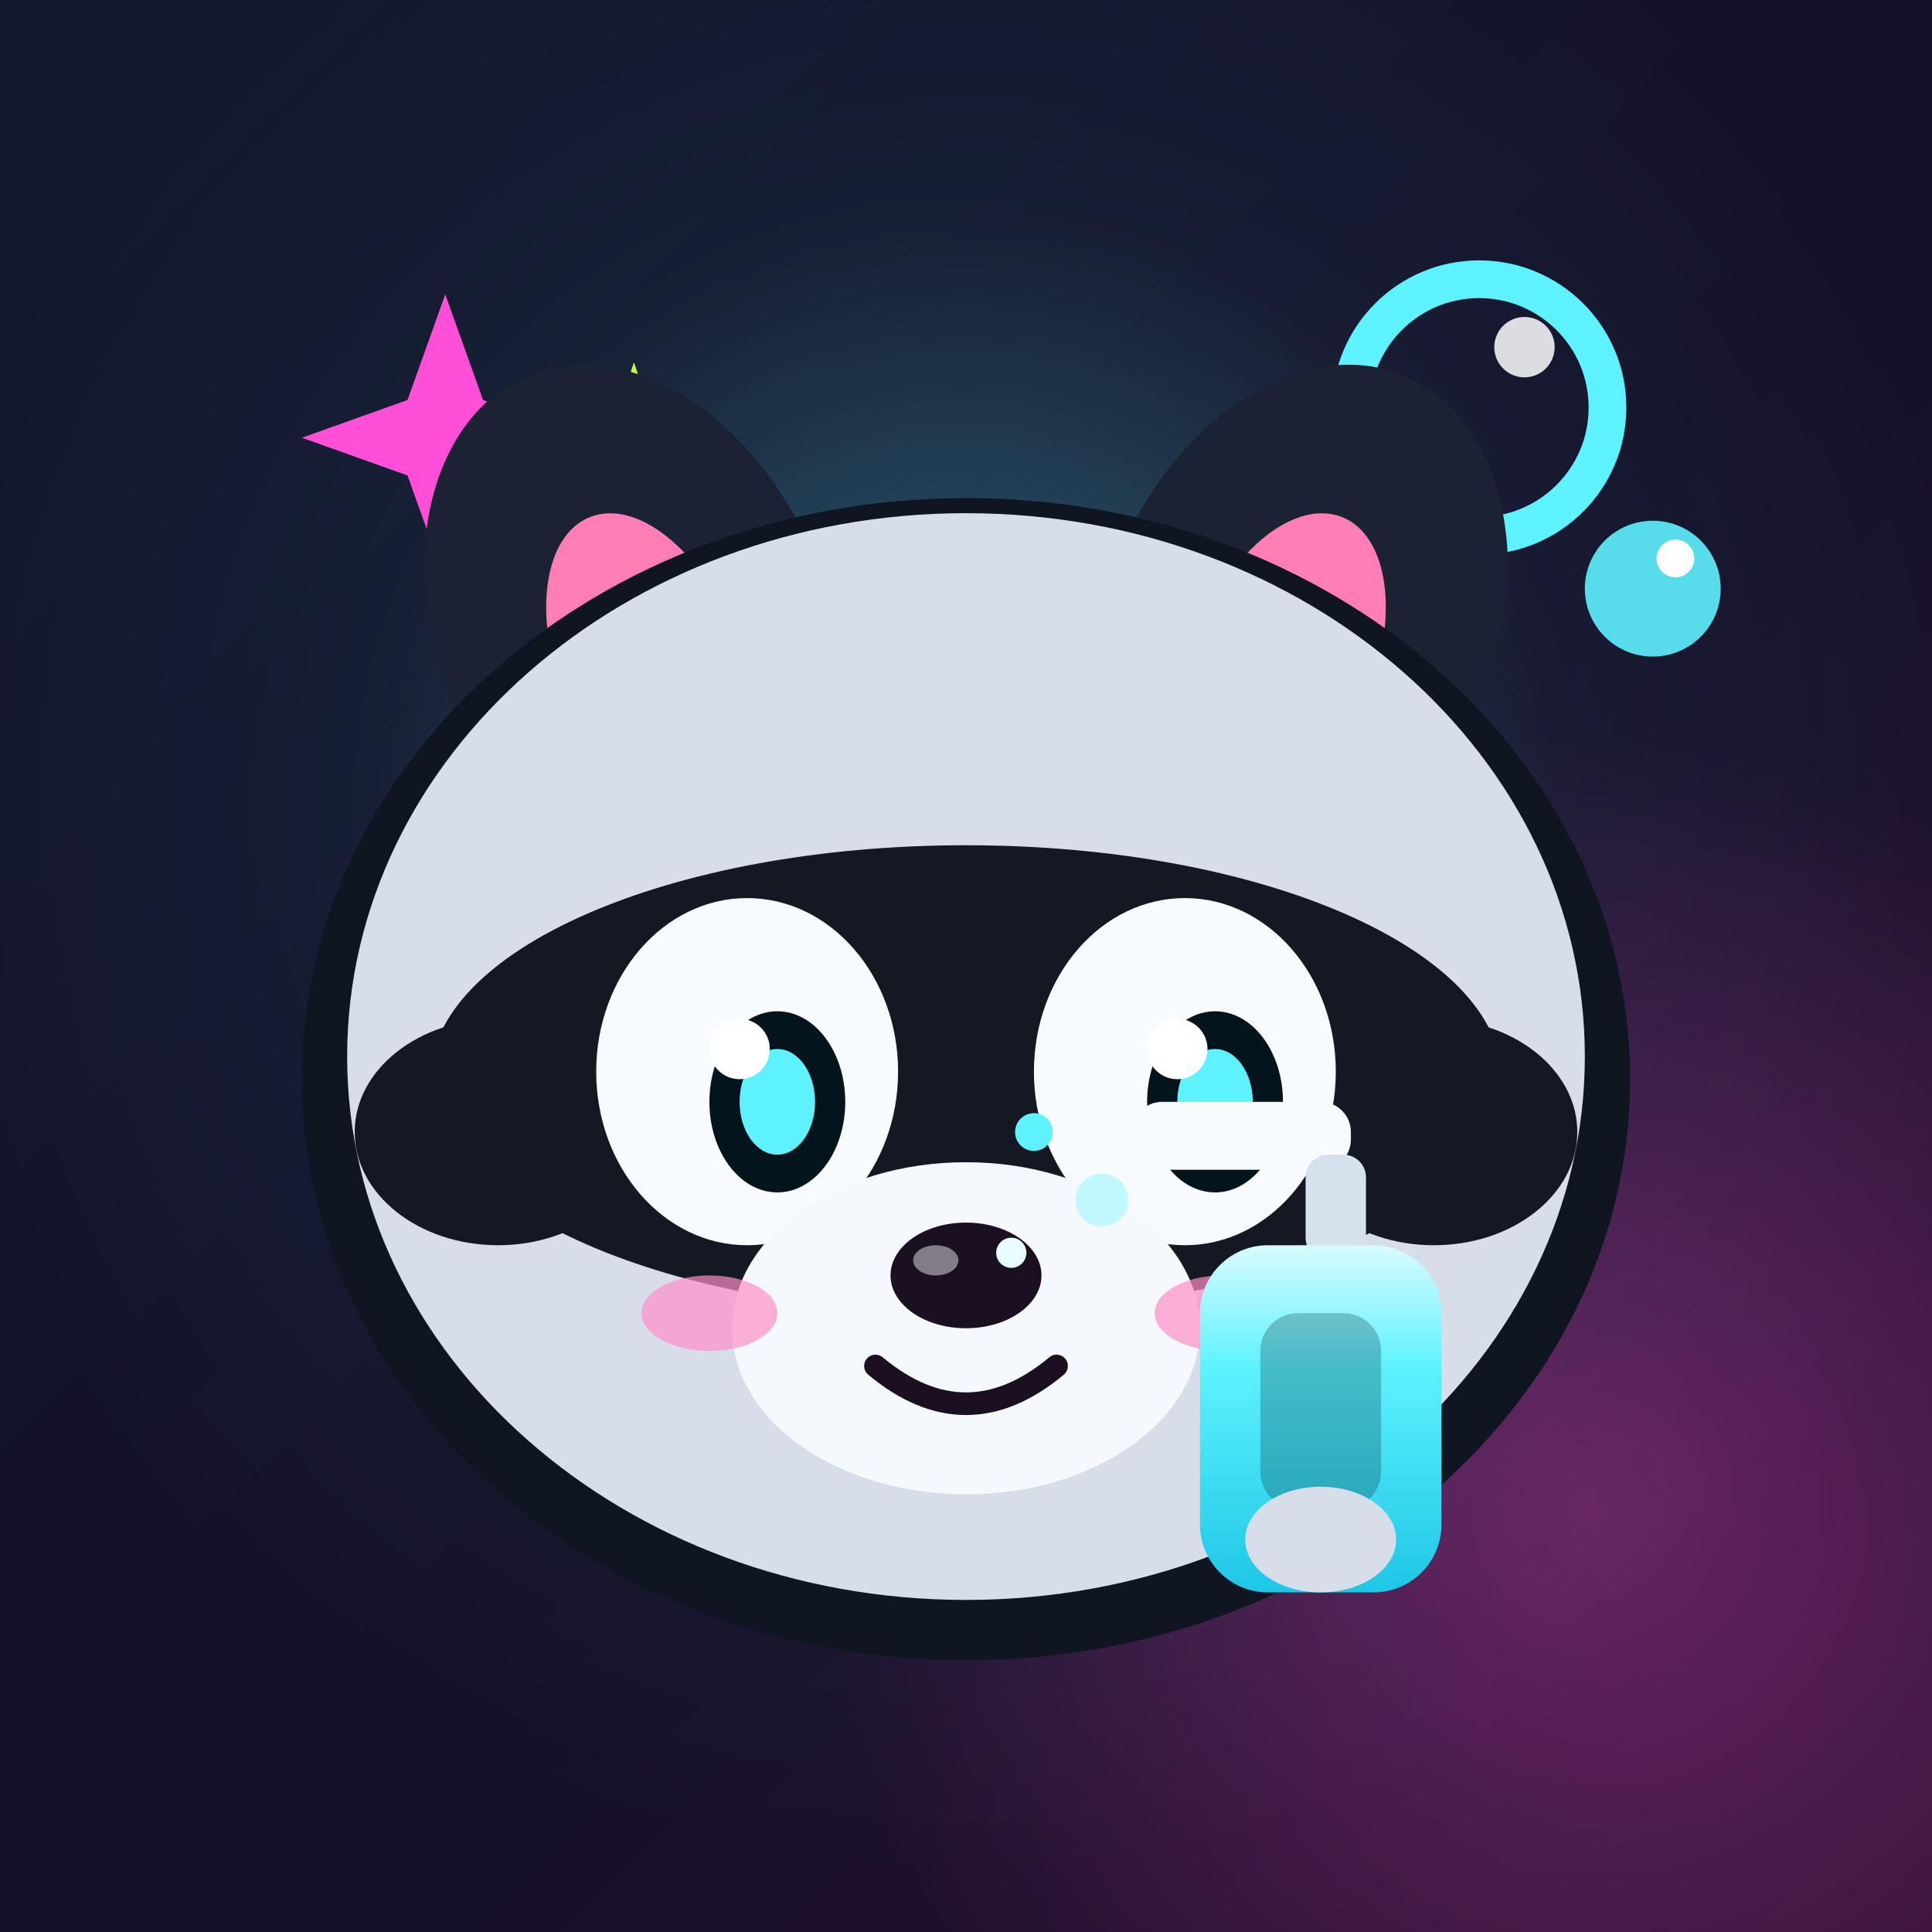
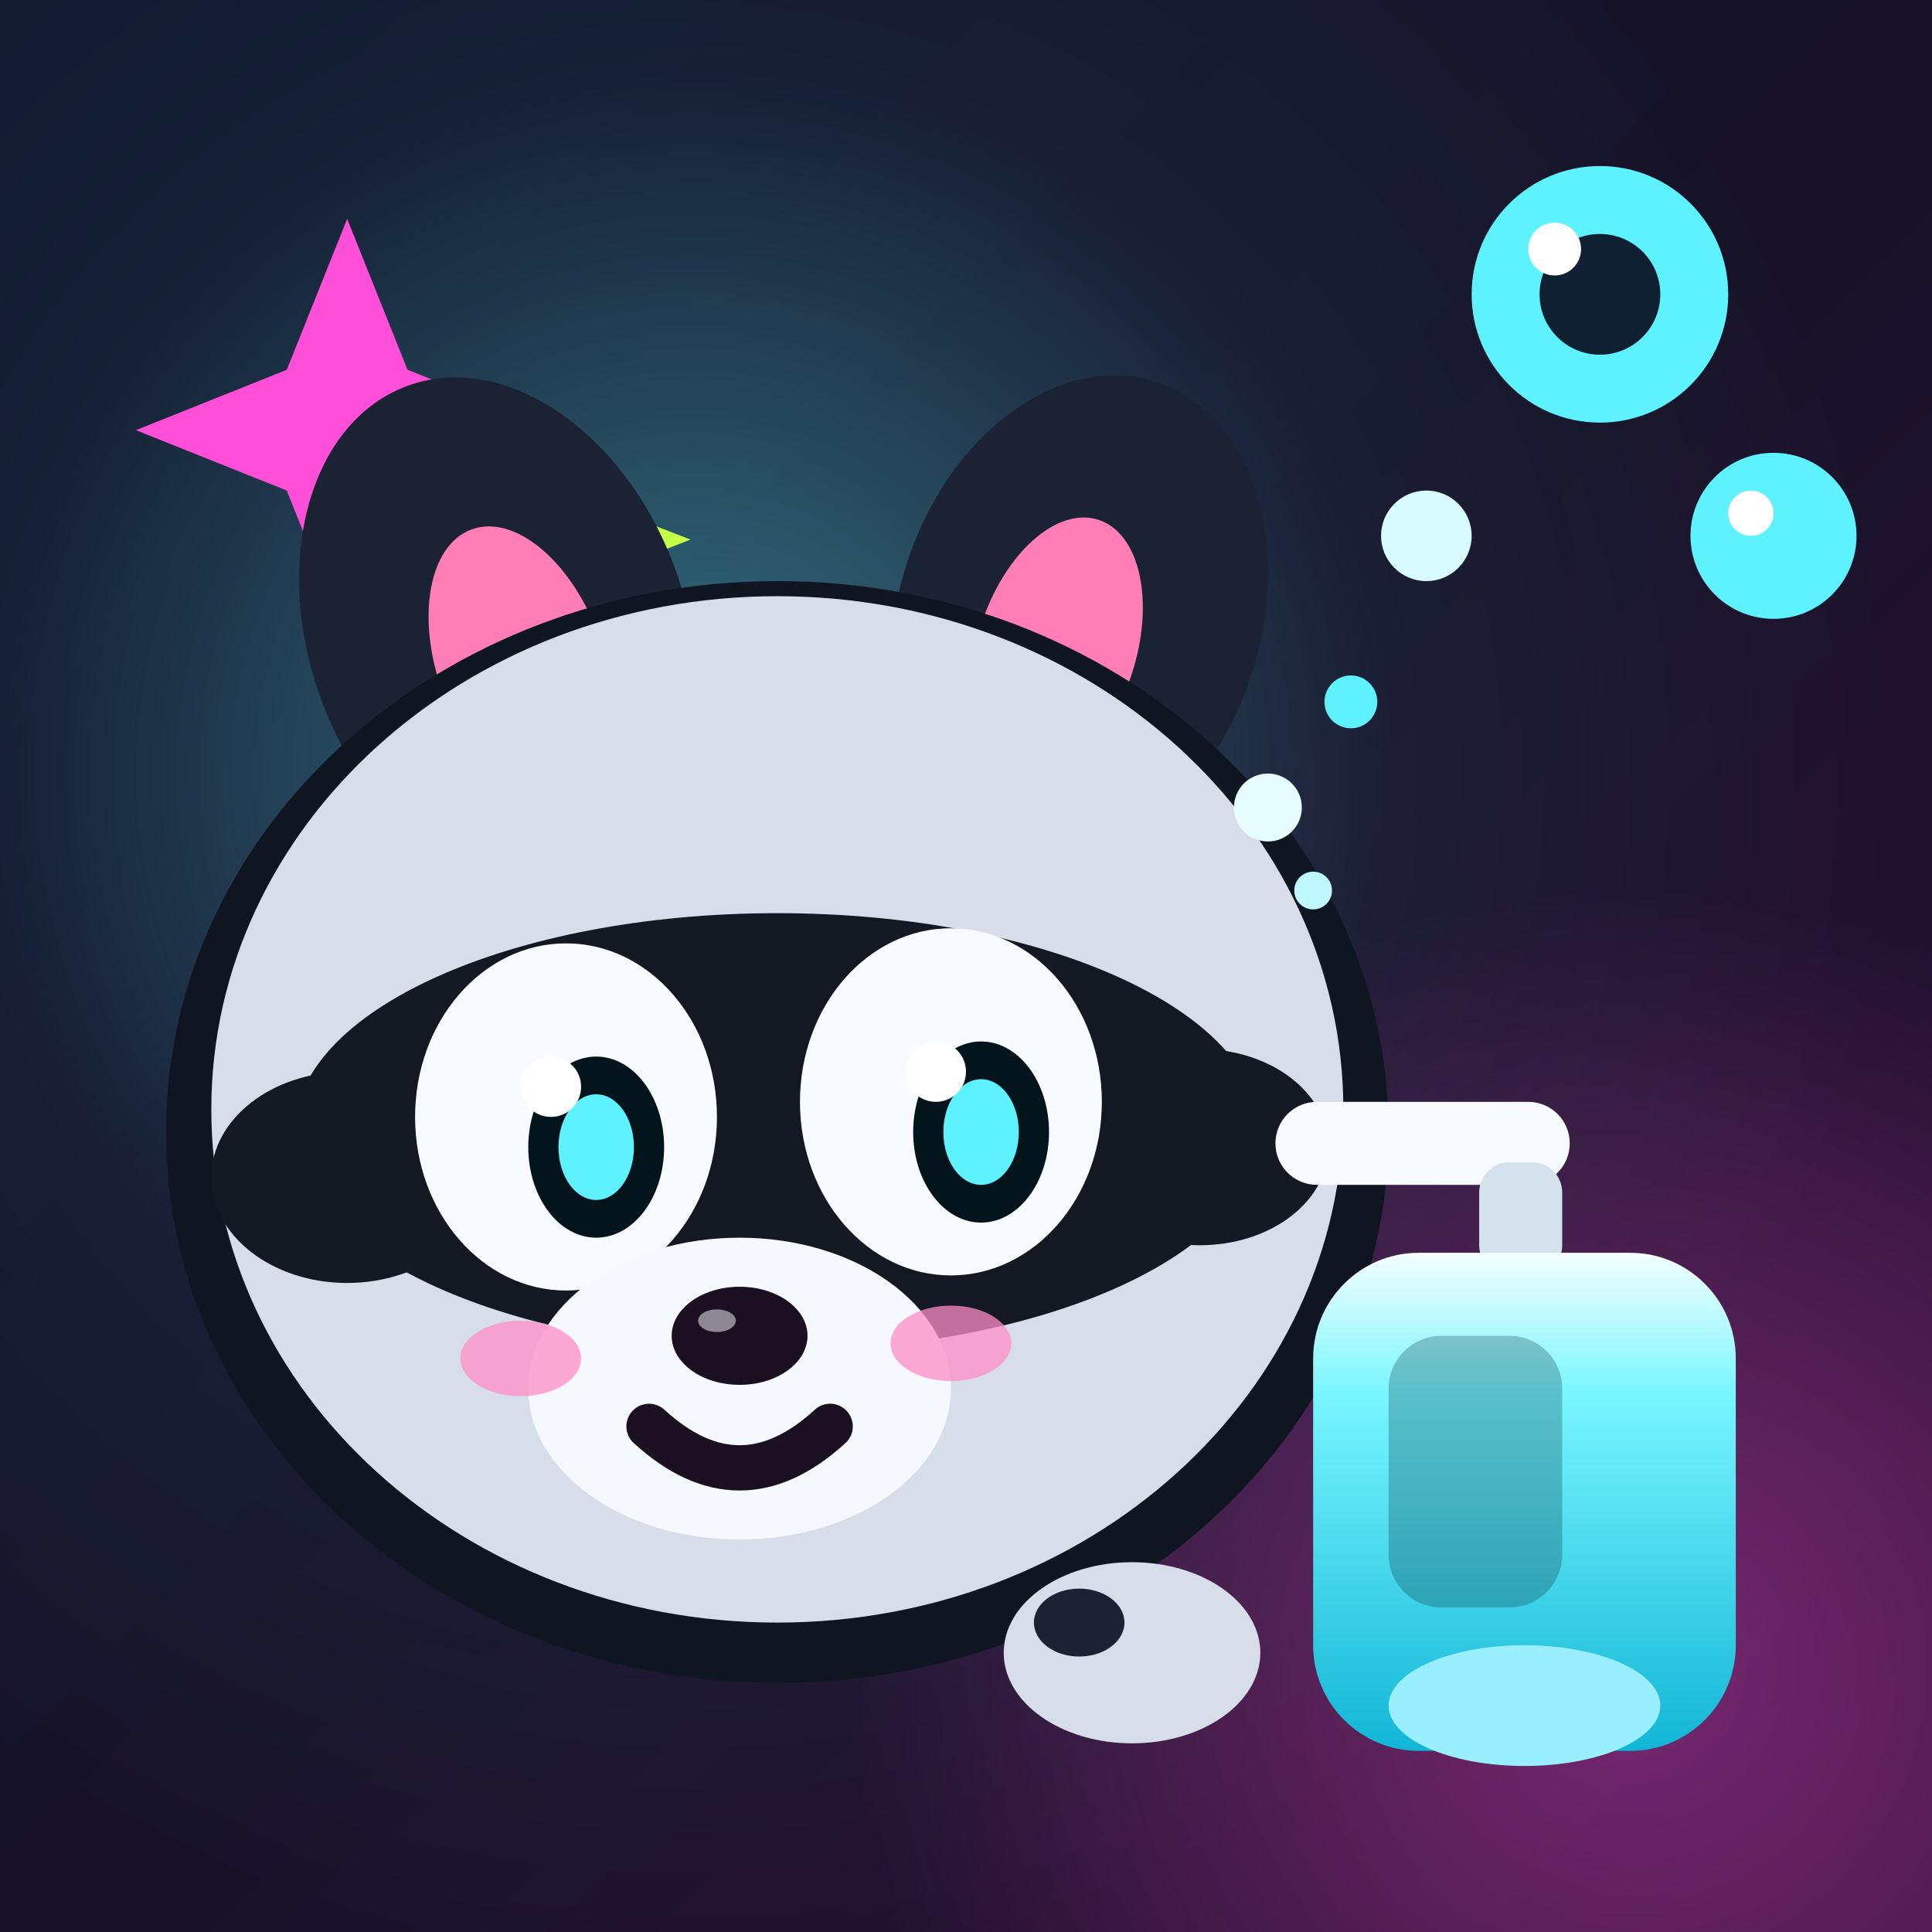
- <svg xmlns="http://www.w3.org/2000/svg" viewBox="0 0 512 512" role="img" aria-label="Mapi, mapache con spray">
+ <svg xmlns="http://www.w3.org/2000/svg" viewBox="0 0 512 512" role="img" aria-label="Mapi, el mapache, limpiando con un spray">
  <defs>
-     <linearGradient id="bg" x1="0" y1="0" x2="1" y2="1">
-       <stop offset="0%" stop-color="#12182e" />
-       <stop offset="55%" stop-color="#141028" />
-       <stop offset="100%" stop-color="#2a1030" />
+     <linearGradient id="icon-bg" x1="0" y1="0" x2="1" y2="1">
+       <stop offset="0%" stop-color="#10162c" />
+       <stop offset="52%" stop-color="#171228" />
+       <stop offset="100%" stop-color="#2c1036" />
    </linearGradient>
-     <radialGradient id="glow" cx="50%" cy="42%" r="55%">
-       <stop offset="0%" stop-color="#5ef2ff" stop-opacity="0.38" />
-       <stop offset="55%" stop-color="#5ef2ff" stop-opacity="0.05" />
+     <radialGradient id="icon-glow" cx="36%" cy="40%" r="62%">
+       <stop offset="0%" stop-color="#5ef2ff" stop-opacity="0.42" />
+       <stop offset="58%" stop-color="#5ef2ff" stop-opacity="0.05" />
      <stop offset="100%" stop-color="#5ef2ff" stop-opacity="0" />
    </radialGradient>
-     <radialGradient id="glow2" cx="82%" cy="78%" r="40%">
-       <stop offset="0%" stop-color="#ff4fd8" stop-opacity="0.32" />
+     <radialGradient id="icon-glow-pink" cx="84%" cy="86%" r="40%">
+       <stop offset="0%" stop-color="#ff4fd8" stop-opacity="0.38" />
      <stop offset="100%" stop-color="#ff4fd8" stop-opacity="0" />
    </radialGradient>
-     <linearGradient id="bottle" x1="0" y1="0" x2="0" y2="1">
-       <stop offset="0%" stop-color="#d8fbff" />
-       <stop offset="35%" stop-color="#5ef2ff" />
-       <stop offset="100%" stop-color="#1ec6e6" />
+     <linearGradient id="icon-bottle" x1="0" y1="0" x2="0" y2="1">
+       <stop offset="0%" stop-color="#f4feff" />
+       <stop offset="28%" stop-color="#7af6ff" />
+       <stop offset="100%" stop-color="#12b6d6" />
    </linearGradient>
  </defs>
-   <g id="bg">
-     <rect width="512" height="512" fill="url(#bg)" />
-     <rect width="512" height="512" fill="url(#glow)" />
-     <rect width="512" height="512" fill="url(#glow2)" />
-   </g>
+   <rect width="512" height="512" fill="url(#icon-bg)" />
+   <rect width="512" height="512" fill="url(#icon-glow)" />
+   <rect width="512" height="512" fill="url(#icon-glow-pink)" />
  <g id="art">
-     <path fill="#ff4fd8" d="M118 78l10 28 28 10-28 10-10 28-10-28-28-10 28-10z" />
-     <path fill="#c6ff4a" d="M168 96l4 12 12 4-12 4-4 12-4-12-12-4 12-4z" />
-     <circle cx="392" cy="108" r="34" fill="none" stroke="#5ef2ff" stroke-width="10" />
-     <circle cx="404" cy="92" r="8" fill="#ffffff" opacity="0.85" />
-     <circle cx="438" cy="156" r="18" fill="#5ef2ff" opacity="0.9" />
-     <circle cx="444" cy="148" r="5" fill="#ffffff" />
+     <path fill="#ff4fd8" d="M92 58l16 40 40 16-40 16-16 40-16-40-40-16 40-16z" />
+     <path fill="#c6ff4a" d="M158 118l7 18 18 7-18 7-7 18-7-18-18-7 18-7z" />
+     <circle cx="424" cy="78" r="34" fill="#5ef2ff" />
+     <circle cx="424" cy="78" r="16" fill="#102033" />
+     <circle cx="412" cy="66" r="7" fill="#ffffff" />
+     <circle cx="470" cy="142" r="22" fill="#5ef2ff" />
+     <circle cx="464" cy="136" r="6" fill="#ffffff" />
+     <circle cx="378" cy="142" r="12" fill="#d8fbff" />
    <g fill="#1b2233">
-       <ellipse cx="168" cy="168" rx="52" ry="74" transform="rotate(-22 168 168)" />
-       <ellipse cx="344" cy="168" rx="52" ry="74" transform="rotate(22 344 168)" />
+       <ellipse cx="132" cy="168" rx="50" ry="70" transform="rotate(-20 132 168)" />
+       <ellipse cx="286" cy="164" rx="48" ry="66" transform="rotate(18 286 164)" />
    </g>
    <g fill="#ff7eb6">
-       <ellipse cx="172" cy="176" rx="24" ry="42" transform="rotate(-22 172 176)" />
-       <ellipse cx="340" cy="176" rx="24" ry="42" transform="rotate(22 340 176)" />
+       <ellipse cx="138" cy="176" rx="22" ry="38" transform="rotate(-20 138 176)" />
+       <ellipse cx="280" cy="172" rx="21" ry="36" transform="rotate(18 280 172)" />
    </g>
-     <ellipse cx="256" cy="286" rx="176" ry="154" fill="#101522" />
-     <ellipse cx="256" cy="280" rx="164" ry="144" fill="#d7deea" />
-     <ellipse cx="256" cy="286" rx="142" ry="62" fill="#141822" />
-     <ellipse cx="132" cy="300" rx="38" ry="30" fill="#141822" />
-     <ellipse cx="380" cy="300" rx="38" ry="30" fill="#141822" />
-     <ellipse cx="198" cy="284" rx="40" ry="46" fill="#f7fbff" />
-     <ellipse cx="314" cy="284" rx="40" ry="46" fill="#f7fbff" />
-     <ellipse cx="206" cy="292" rx="18" ry="24" fill="#04141c" />
-     <ellipse cx="322" cy="292" rx="18" ry="24" fill="#04141c" />
-     <ellipse cx="206" cy="292" rx="10" ry="14" fill="#5ef2ff" />
-     <ellipse cx="322" cy="292" rx="10" ry="14" fill="#5ef2ff" />
-     <circle cx="196" cy="278" r="8" fill="#ffffff" />
-     <circle cx="312" cy="278" r="8" fill="#ffffff" />
-     <ellipse cx="256" cy="352" rx="62" ry="44" fill="#f5f8fc" />
-     <ellipse cx="256" cy="338" rx="20" ry="14" fill="#1a1022" />
-     <ellipse cx="248" cy="334" rx="6" ry="4" fill="#ffffff" opacity="0.45" />
-     <path d="M232 362q24 20 48 0" fill="none" stroke="#1a1022" stroke-width="6" stroke-linecap="round" />
-     <ellipse cx="188" cy="348" rx="18" ry="10" fill="#ff8ec8" opacity="0.7" />
-     <ellipse cx="324" cy="348" rx="18" ry="10" fill="#ff8ec8" opacity="0.7" />
-     <g>
-       <circle cx="292" cy="318" r="7" fill="#bff9ff" />
-       <circle cx="274" cy="300" r="5" fill="#5ef2ff" />
-       <circle cx="268" cy="332" r="4" fill="#e8fdff" />
-       <rect x="300" y="292" width="58" height="18" rx="8" fill="#f7fbff" />
-       <rect x="346" y="306" width="16" height="28" rx="6" fill="#d5e2ee" />
-       <rect x="318" y="330" width="64" height="92" rx="18" fill="url(#bottle)" />
-       <rect x="334" y="348" width="32" height="52" rx="10" fill="#08343c" opacity="0.28" />
-       <ellipse cx="350" cy="408" rx="20" ry="14" fill="#d7deea" />
-     </g>
+     <ellipse cx="206" cy="300" rx="162" ry="146" fill="#101522" />
+     <ellipse cx="206" cy="294" rx="150" ry="136" fill="#d7deea" />
+     <ellipse cx="206" cy="300" rx="128" ry="58" fill="#141822" />
+     <ellipse cx="92" cy="312" rx="36" ry="28" fill="#141822" />
+     <ellipse cx="318" cy="304" rx="34" ry="26" fill="#141822" />
+     <ellipse cx="150" cy="296" rx="40" ry="46" fill="#f7fbff" />
+     <ellipse cx="252" cy="292" rx="40" ry="46" fill="#f7fbff" />
+     <ellipse cx="158" cy="304" rx="18" ry="24" fill="#04141c" />
+     <ellipse cx="260" cy="300" rx="18" ry="24" fill="#04141c" />
+     <ellipse cx="158" cy="304" rx="10" ry="14" fill="#5ef2ff" />
+     <ellipse cx="260" cy="300" rx="10" ry="14" fill="#5ef2ff" />
+     <circle cx="146" cy="288" r="8" fill="#ffffff" />
+     <circle cx="248" cy="284" r="8" fill="#ffffff" />
+     <ellipse cx="196" cy="368" rx="56" ry="40" fill="#f5f8fc" />
+     <ellipse cx="196" cy="354" rx="18" ry="13" fill="#1a1022" />
+     <ellipse cx="190" cy="350" rx="5" ry="3" fill="#ffffff" opacity="0.5" />
+     <path d="M172 378q24 22 48 0" fill="none" stroke="#1a1022" stroke-width="12" stroke-linecap="round" />
+     <ellipse cx="138" cy="360" rx="16" ry="10" fill="#ff8ec8" opacity="0.75" />
+     <ellipse cx="252" cy="356" rx="16" ry="10" fill="#ff8ec8" opacity="0.75" />
+     <circle cx="336" cy="214" r="9" fill="#e8fdff" />
+     <circle cx="358" cy="186" r="7" fill="#5ef2ff" />
+     <circle cx="348" cy="236" r="5" fill="#bff9ff" />
+     <ellipse cx="300" cy="438" rx="34" ry="24" fill="#d7deea" />
+     <ellipse cx="286" cy="430" rx="12" ry="9" fill="#1b2233" />
+     <rect x="338" y="292" width="78" height="22" rx="11" fill="#f7fbff" />
+     <rect x="392" y="308" width="22" height="30" rx="8" fill="#d5e2ee" />
+     <rect x="348" y="332" width="112" height="132" rx="28" fill="url(#icon-bottle)" />
+     <rect x="368" y="354" width="46" height="72" rx="14" fill="#08343c" opacity="0.28" />
+     <ellipse cx="404" cy="452" rx="36" ry="16" fill="#9aefff" />
  </g>
</svg>
